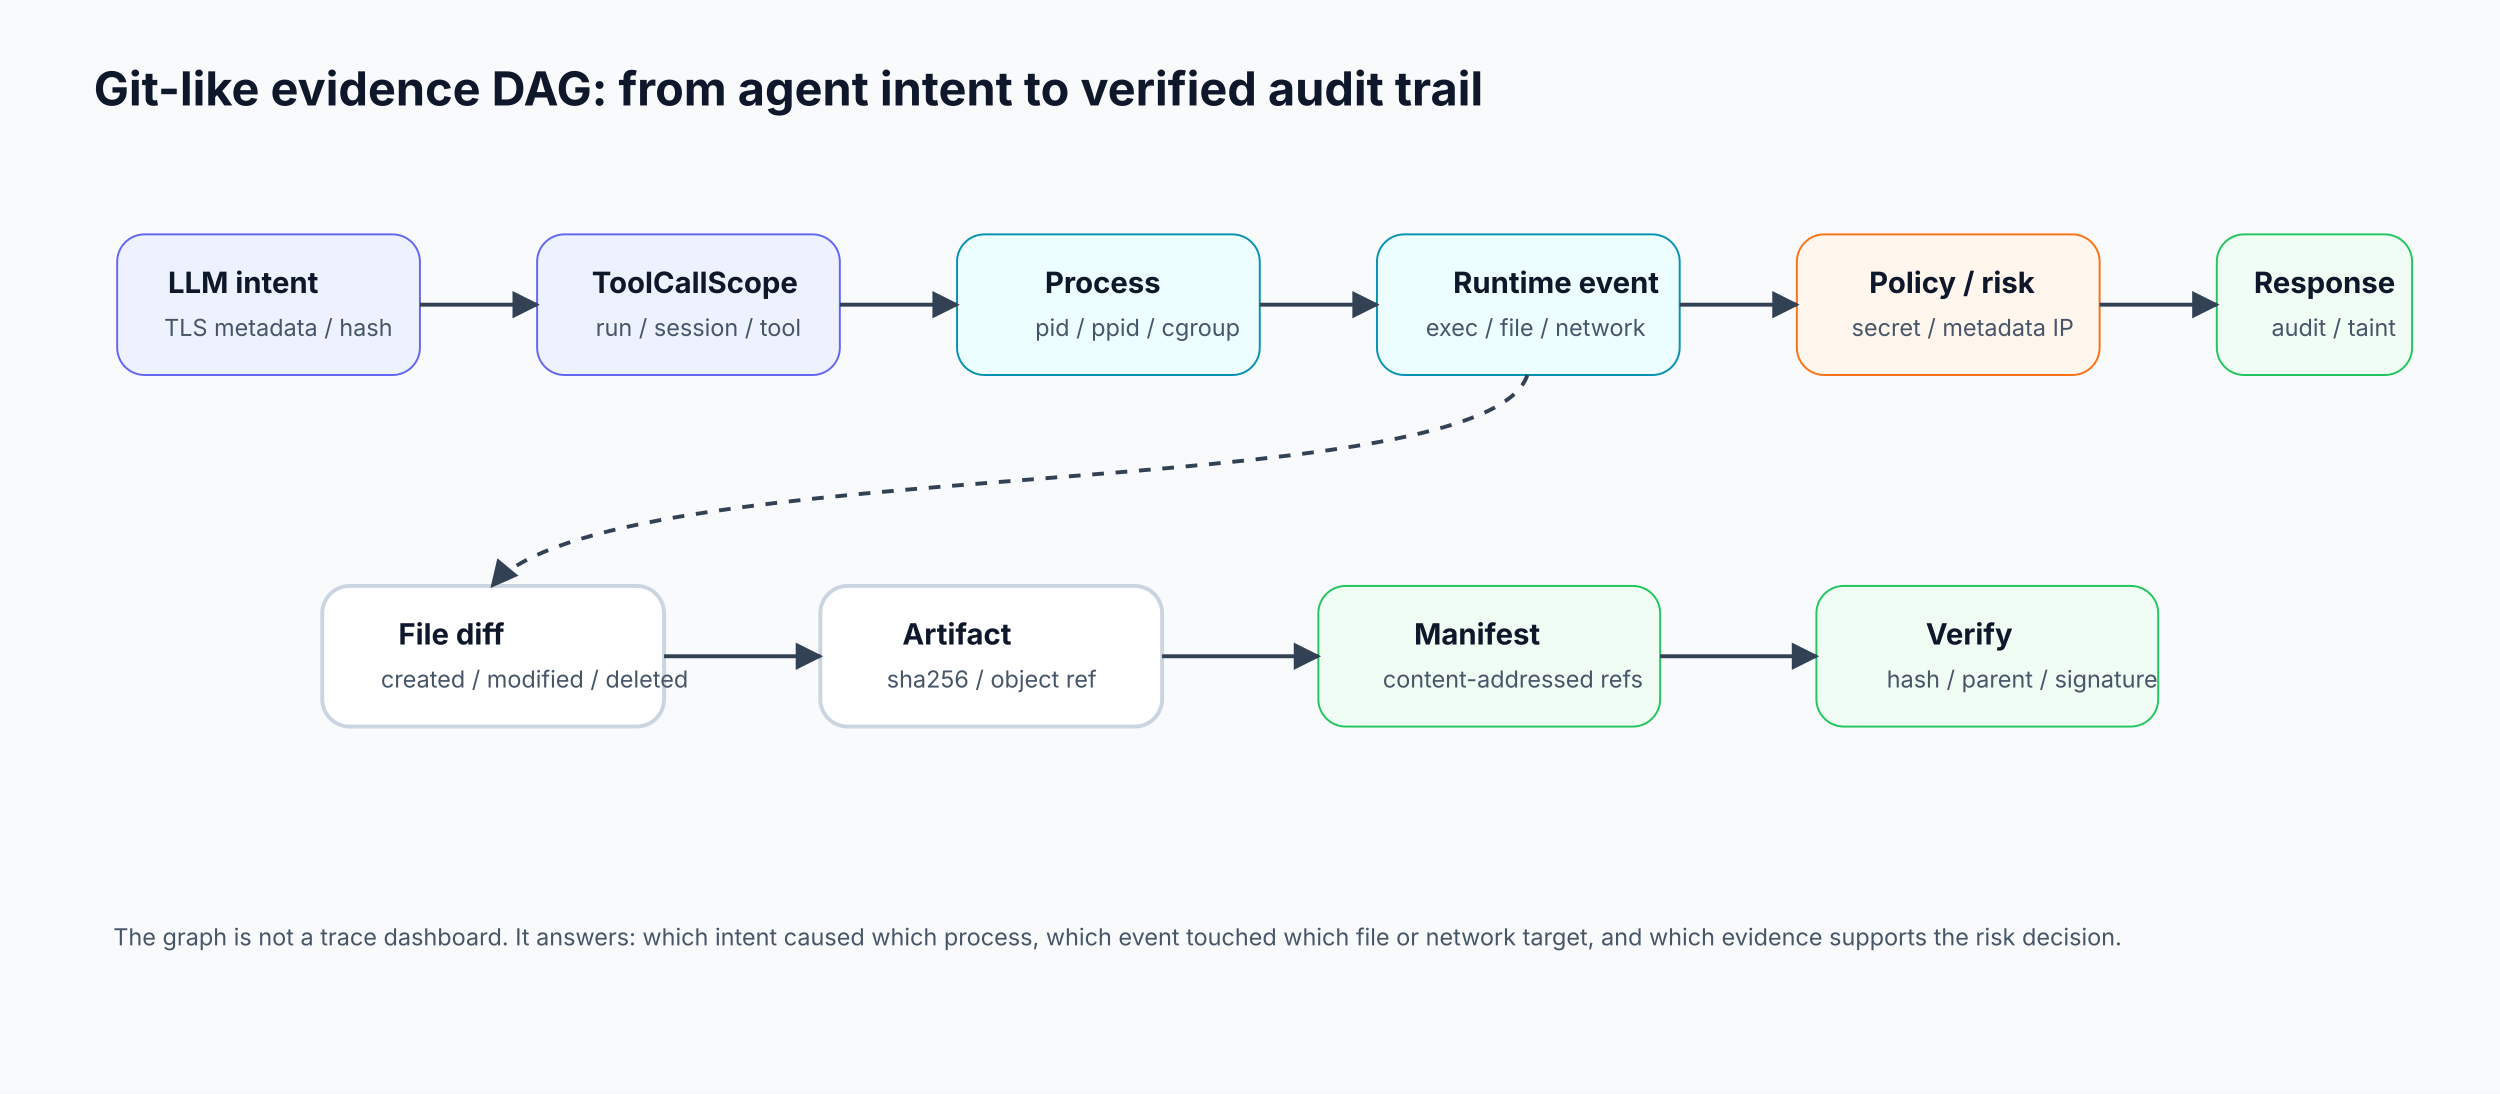
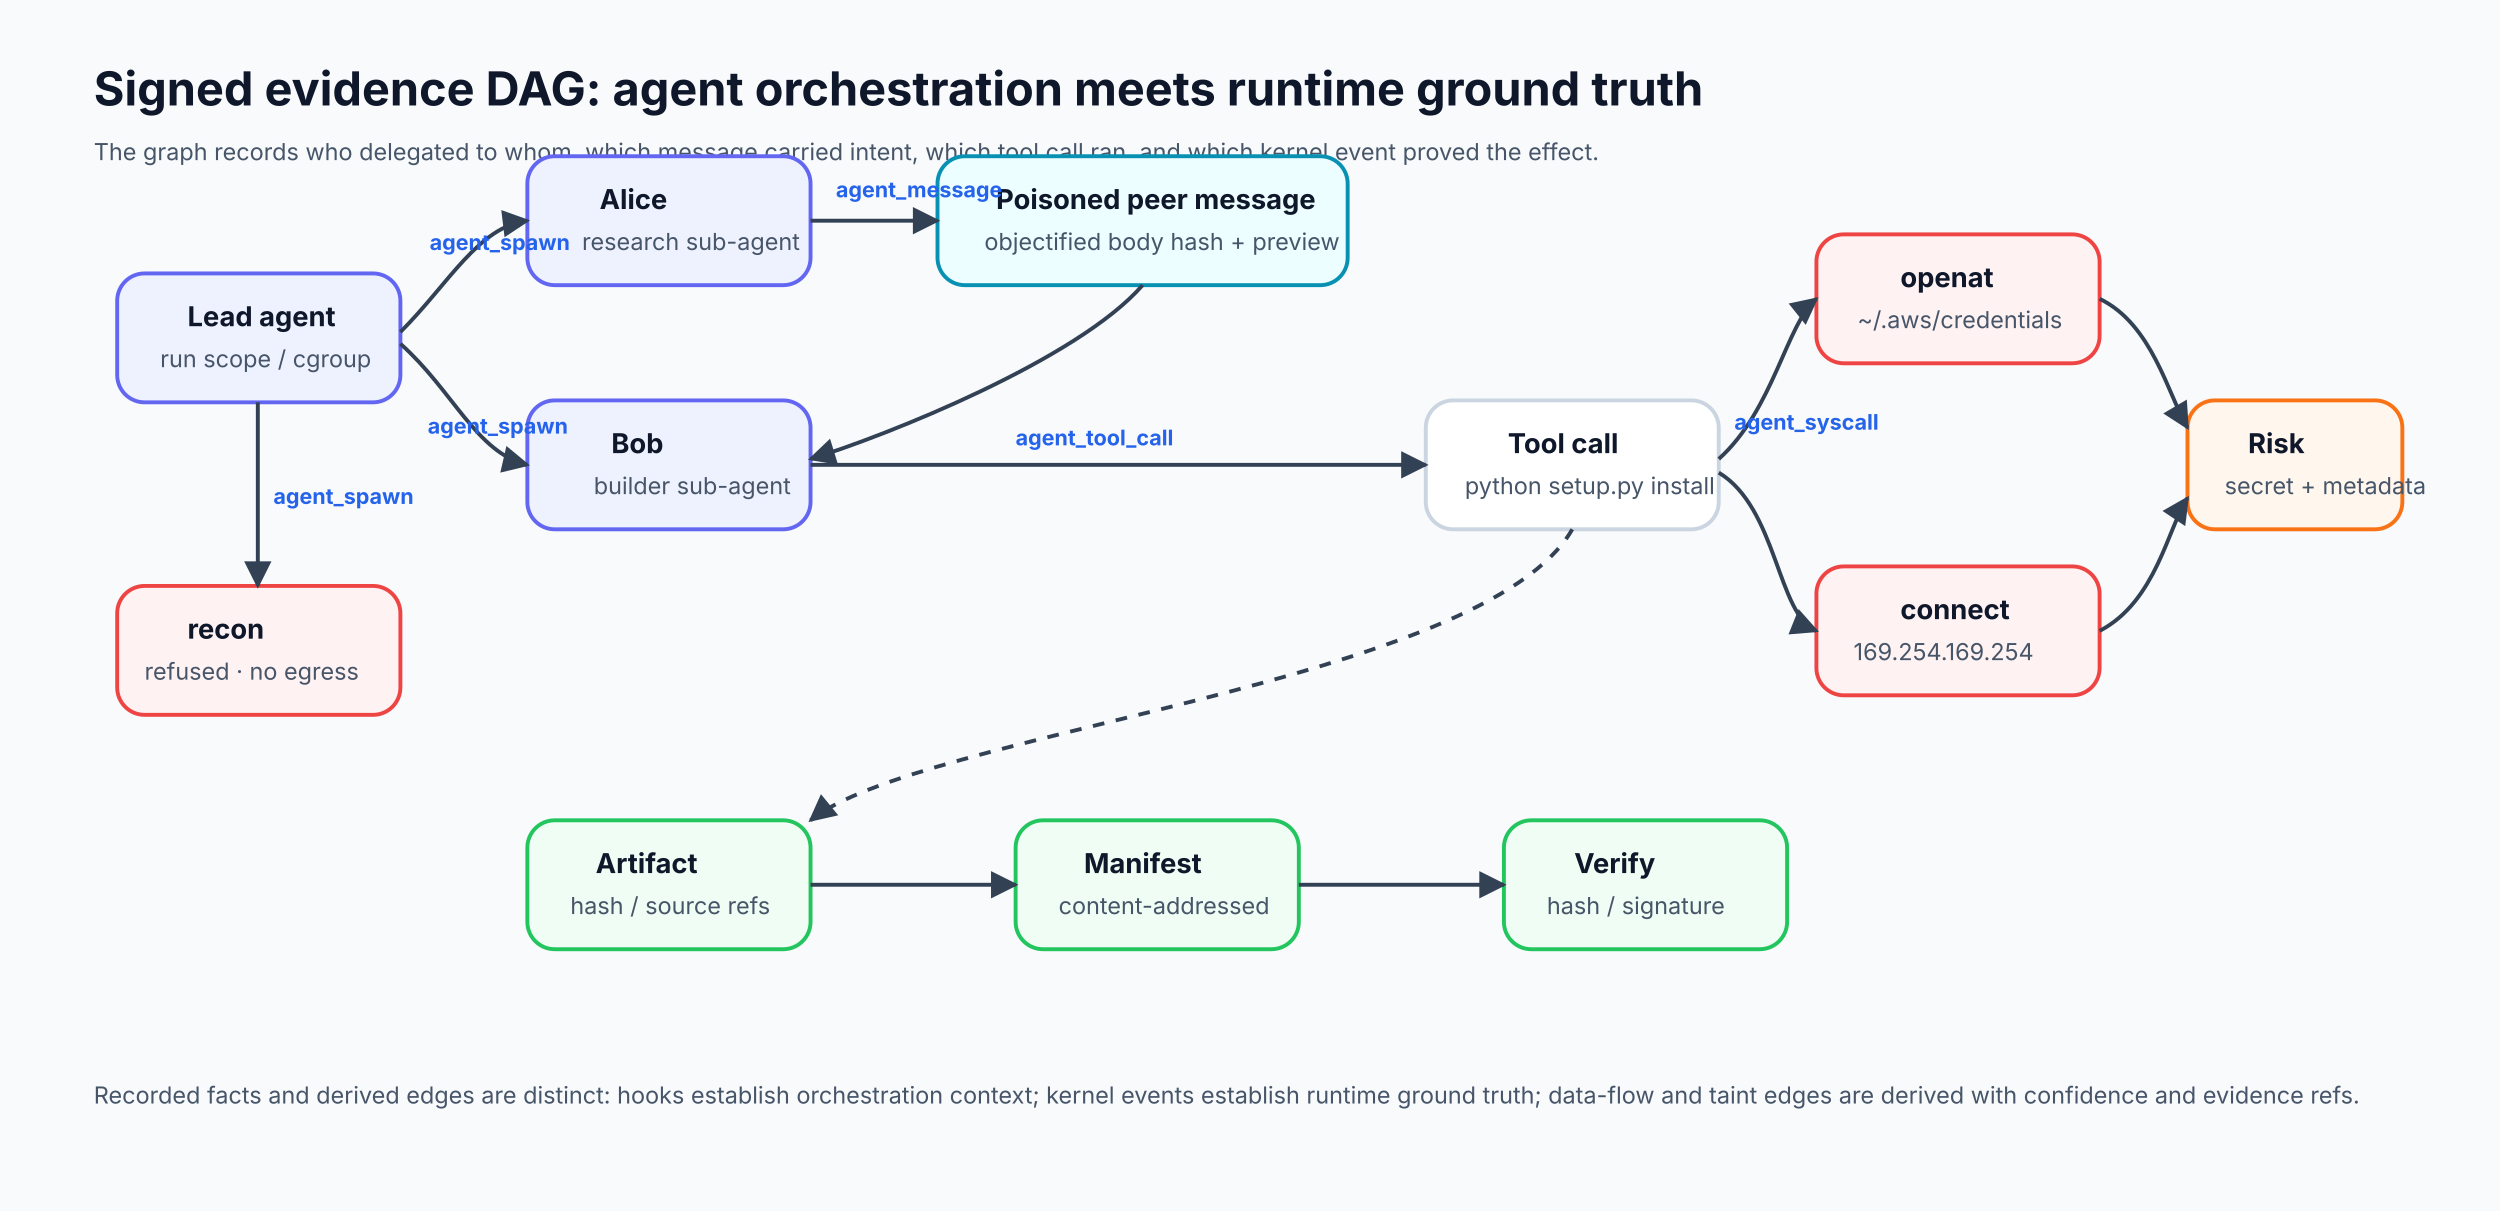
- <svg xmlns="http://www.w3.org/2000/svg" width="1280" height="560" viewBox="0 0 1280 560" role="img" aria-labelledby="title desc">
+ <svg xmlns="http://www.w3.org/2000/svg" width="1280" height="620" viewBox="0 0 1280 620" role="img" aria-labelledby="title desc">
  <defs>
    <style>
-       .bg{fill:#f8fafc}.node{fill:#fff;stroke:#cbd5e1;stroke-width:2}.intent{fill:#eef2ff;stroke:#6366f1}.sys{fill:#ecfeff;stroke:#0891b2}.risk{fill:#fff7ed;stroke:#f97316}.ok{fill:#f0fdf4;stroke:#22c55e}.edge{stroke:#334155;stroke-width:2;fill:none;marker-end:url(#arrow)}.dash{stroke-dasharray:6 6}.title{font:700 24px ui-sans-serif,system-ui,-apple-system,Segoe UI,sans-serif;fill:#0f172a}.h{font:700 15px ui-sans-serif,system-ui,-apple-system,Segoe UI,sans-serif;fill:#0f172a}.t{font:12px ui-sans-serif,system-ui,-apple-system,Segoe UI,sans-serif;fill:#475569}
+       .bg{fill:#f8fafc}.node{fill:#fff;stroke:#cbd5e1;stroke-width:2}.agent{fill:#eef2ff;stroke:#6366f1;stroke-width:2}.msg{fill:#ecfeff;stroke:#0891b2;stroke-width:2}.sys{fill:#f8fafc;stroke:#64748b;stroke-width:2}.risk{fill:#fff7ed;stroke:#f97316;stroke-width:2}.bad{fill:#fef2f2;stroke:#ef4444;stroke-width:2}.ok{fill:#f0fdf4;stroke:#22c55e;stroke-width:2}.edge{stroke:#334155;stroke-width:2;fill:none;marker-end:url(#arrow)}.dash{stroke-dasharray:6 6}.title{font:700 24px ui-sans-serif,system-ui,-apple-system,Segoe UI,sans-serif;fill:#0f172a}.h{font:700 14px ui-sans-serif,system-ui,-apple-system,Segoe UI,sans-serif;fill:#0f172a}.t{font:12px ui-sans-serif,system-ui,-apple-system,Segoe UI,sans-serif;fill:#475569}.label{font:700 11px ui-sans-serif,system-ui,-apple-system,Segoe UI,sans-serif;fill:#2563eb}
    </style>
    <marker id="arrow" viewBox="0 0 10 10" refX="9" refY="5" markerWidth="7" markerHeight="7" orient="auto-start-reverse">
      <path d="M0 0L10 5L0 10z" fill="#334155" />
    </marker>
  </defs>
-   <rect class="bg" width="1280" height="560" />
-   <text x="48" y="54" class="title">Git-like evidence DAG: from agent intent to verified audit trail</text>
-   <rect x="60" y="120" width="155" height="72" rx="14" class="intent" />
-   <text x="86" y="150" class="h">LLM intent</text>
-   <text x="84" y="172" class="t">TLS metadata / hash</text>
-   <rect x="275" y="120" width="155" height="72" rx="14" class="intent" />
-   <text x="303" y="150" class="h">ToolCallScope</text>
-   <text x="305" y="172" class="t">run / session / tool</text>
-   <rect x="490" y="120" width="155" height="72" rx="14" class="sys" />
-   <text x="535" y="150" class="h">Process</text>
-   <text x="530" y="172" class="t">pid / ppid / cgroup</text>
-   <rect x="705" y="120" width="155" height="72" rx="14" class="sys" />
-   <text x="744" y="150" class="h">Runtime event</text>
-   <text x="730" y="172" class="t">exec / file / network</text>
-   <rect x="920" y="120" width="155" height="72" rx="14" class="risk" />
-   <text x="957" y="150" class="h">Policy / risk</text>
-   <text x="948" y="172" class="t">secret / metadata IP</text>
-   <rect x="1135" y="120" width="100" height="72" rx="14" class="ok" />
-   <text x="1154" y="150" class="h">Response</text>
-   <text x="1163" y="172" class="t">audit / taint</text>
-   <path class="edge" d="M215 156H275" />
-   <path class="edge" d="M430 156H490" />
-   <path class="edge" d="M645 156H705" />
-   <path class="edge" d="M860 156H920" />
-   <path class="edge" d="M1075 156H1135" />
-   <rect x="165" y="300" width="175" height="72" rx="14" class="node" />
-   <text x="204" y="330" class="h">File diff</text>
-   <text x="195" y="352" class="t">created / modified / deleted</text>
-   <rect x="420" y="300" width="175" height="72" rx="14" class="node" />
-   <text x="462" y="330" class="h">Artifact</text>
-   <text x="454" y="352" class="t">sha256 / object ref</text>
-   <rect x="675" y="300" width="175" height="72" rx="14" class="ok" />
-   <text x="724" y="330" class="h">Manifest</text>
-   <text x="708" y="352" class="t">content-addressed refs</text>
-   <rect x="930" y="300" width="175" height="72" rx="14" class="ok" />
-   <text x="986" y="330" class="h">Verify</text>
-   <text x="966" y="352" class="t">hash / parent / signature</text>
-   <path class="edge dash" d="M782 192C760 260 310 230 252 300" />
-   <path class="edge" d="M340 336H420" />
-   <path class="edge" d="M595 336H675" />
-   <path class="edge" d="M850 336H930" />
-   <text x="58" y="484" class="t">The graph is not a trace dashboard. It answers: which intent caused which process, which event touched which file or network target, and which evidence supports the risk decision.</text>
+   <rect class="bg" width="1280" height="620" />
+   <text x="48" y="54" class="title">Signed evidence DAG: agent orchestration meets runtime ground truth</text>
+   <text x="48" y="82" class="t">The graph records who delegated to whom, which message carried intent, which tool call ran, and which kernel event proved the effect.</text>
+   <rect x="60" y="140" width="145" height="66" rx="14" class="agent" />
+   <text x="96" y="167" class="h">Lead agent</text>
+   <text x="82" y="188" class="t">run scope / cgroup</text>
+   <rect x="270" y="80" width="145" height="66" rx="14" class="agent" />
+   <text x="307" y="107" class="h">Alice</text>
+   <text x="298" y="128" class="t">research sub-agent</text>
+   <rect x="270" y="205" width="145" height="66" rx="14" class="agent" />
+   <text x="313" y="232" class="h">Bob</text>
+   <text x="304" y="253" class="t">builder sub-agent</text>
+   <rect x="60" y="300" width="145" height="66" rx="14" class="bad" />
+   <text x="96" y="327" class="h">recon</text>
+   <text x="74" y="348" class="t">refused · no egress</text>
+   <path class="edge" d="M205 170C230 145 245 116 270 113" />
+   <text x="220" y="128" class="label">agent_spawn</text>
+   <path class="edge" d="M205 176C232 200 244 232 270 238" />
+   <text x="219" y="222" class="label">agent_spawn</text>
+   <path class="edge" d="M132 206V300" />
+   <text x="140" y="258" class="label">agent_spawn</text>
+   <rect x="480" y="80" width="210" height="66" rx="14" class="msg" />
+   <text x="510" y="107" class="h">Poisoned peer message</text>
+   <text x="504" y="128" class="t">objectified body hash + preview</text>
+   <path class="edge" d="M415 113H480" />
+   <text x="428" y="101" class="label">agent_message</text>
+   <path class="edge" d="M585 146C552 184 454 223 415 235" />
+   <rect x="730" y="205" width="150" height="66" rx="14" class="node" />
+   <text x="772" y="232" class="h">Tool call</text>
+   <text x="750" y="253" class="t">python setup.py install</text>
+   <path class="edge" d="M415 238H730" />
+   <text x="520" y="228" class="label">agent_tool_call</text>
+   <rect x="930" y="120" width="145" height="66" rx="14" class="bad" />
+   <text x="973" y="147" class="h">openat</text>
+   <text x="951" y="168" class="t">~/.aws/credentials</text>
+   <rect x="930" y="290" width="145" height="66" rx="14" class="bad" />
+   <text x="973" y="317" class="h">connect</text>
+   <text x="949" y="338" class="t">169.254.169.254</text>
+   <path class="edge" d="M880 235C908 210 915 165 930 153" />
+   <path class="edge" d="M880 242C910 260 910 315 930 323" />
+   <text x="888" y="220" class="label">agent_syscall</text>
+   <rect x="1120" y="205" width="110" height="66" rx="14" class="risk" />
+   <text x="1151" y="232" class="h">Risk</text>
+   <text x="1139" y="253" class="t">secret + metadata</text>
+   <path class="edge" d="M1075 153C1102 166 1110 202 1120 219" />
+   <path class="edge" d="M1075 323C1104 308 1110 270 1120 255" />
+   <rect x="270" y="420" width="145" height="66" rx="14" class="ok" />
+   <text x="305" y="447" class="h">Artifact</text>
+   <text x="292" y="468" class="t">hash / source refs</text>
+   <rect x="520" y="420" width="145" height="66" rx="14" class="ok" />
+   <text x="555" y="447" class="h">Manifest</text>
+   <text x="542" y="468" class="t">content-addressed</text>
+   <rect x="770" y="420" width="145" height="66" rx="14" class="ok" />
+   <text x="806" y="447" class="h">Verify</text>
+   <text x="792" y="468" class="t">hash / signature</text>
+   <path class="edge dash" d="M805 271C760 350 470 375 415 420" />
+   <path class="edge" d="M415 453H520" />
+   <path class="edge" d="M665 453H770" />
+   <text x="48" y="565" class="t">Recorded facts and derived edges are distinct: hooks establish orchestration context; kernel events establish runtime ground truth; data-flow and taint edges are derived with confidence and evidence refs.</text>
</svg>
